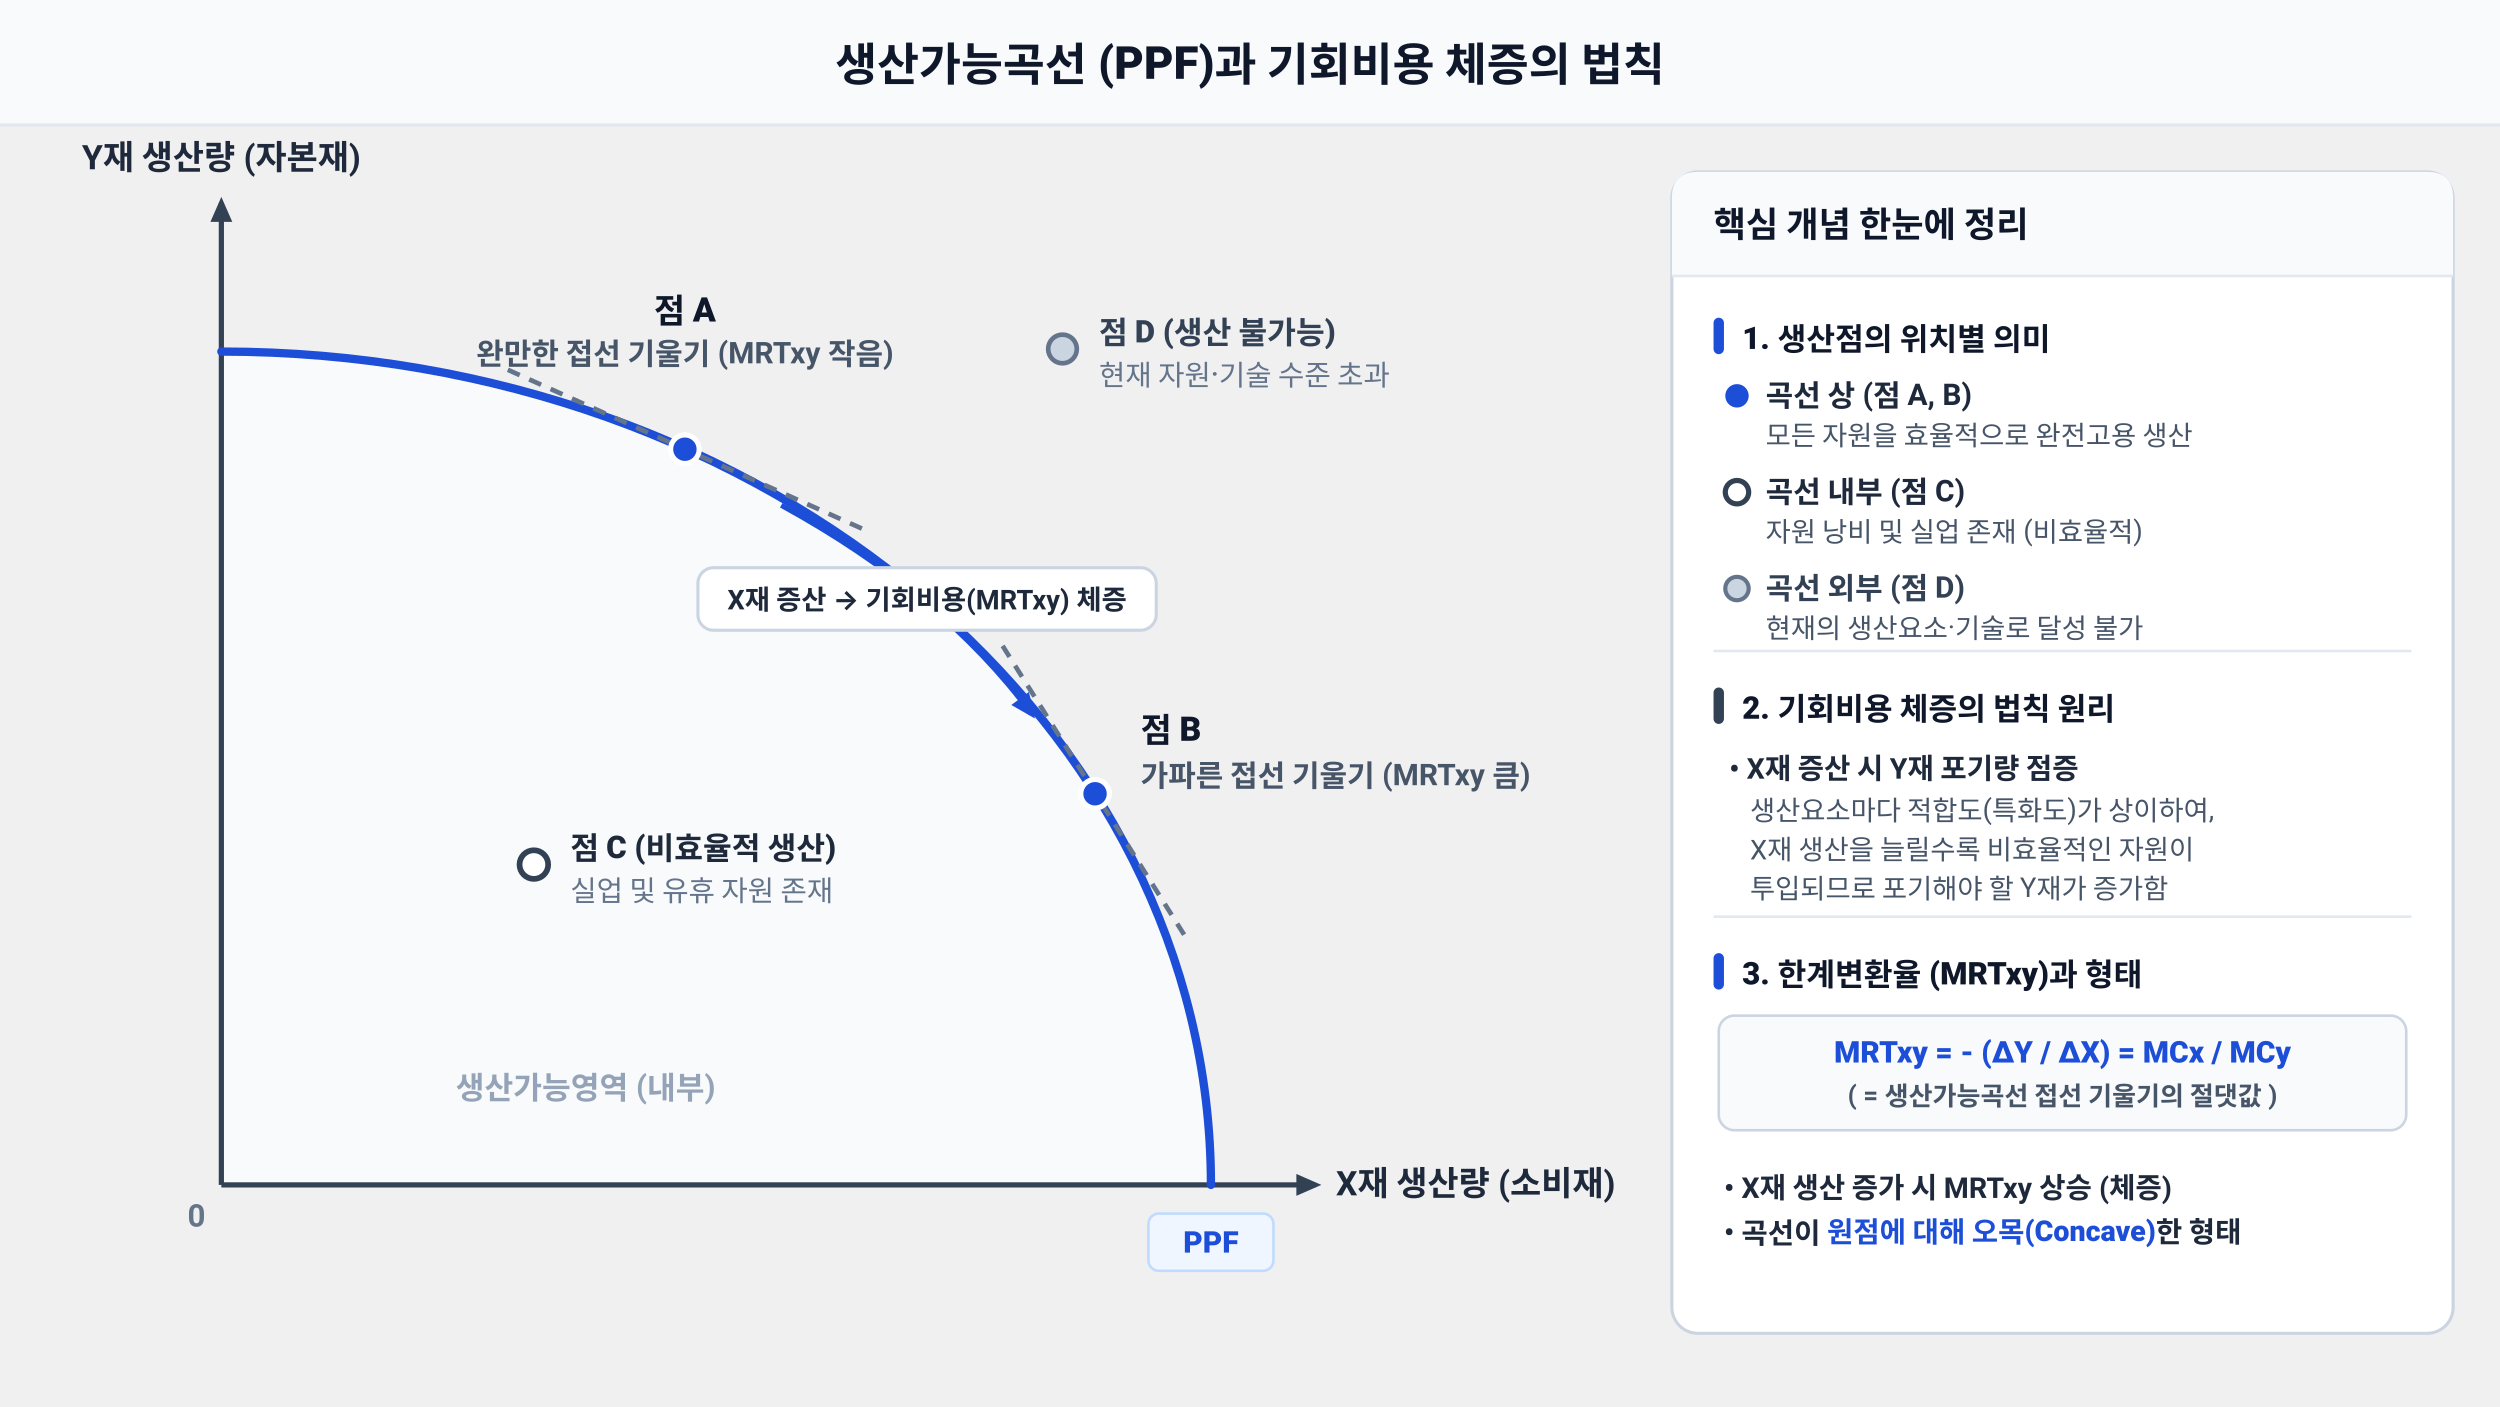
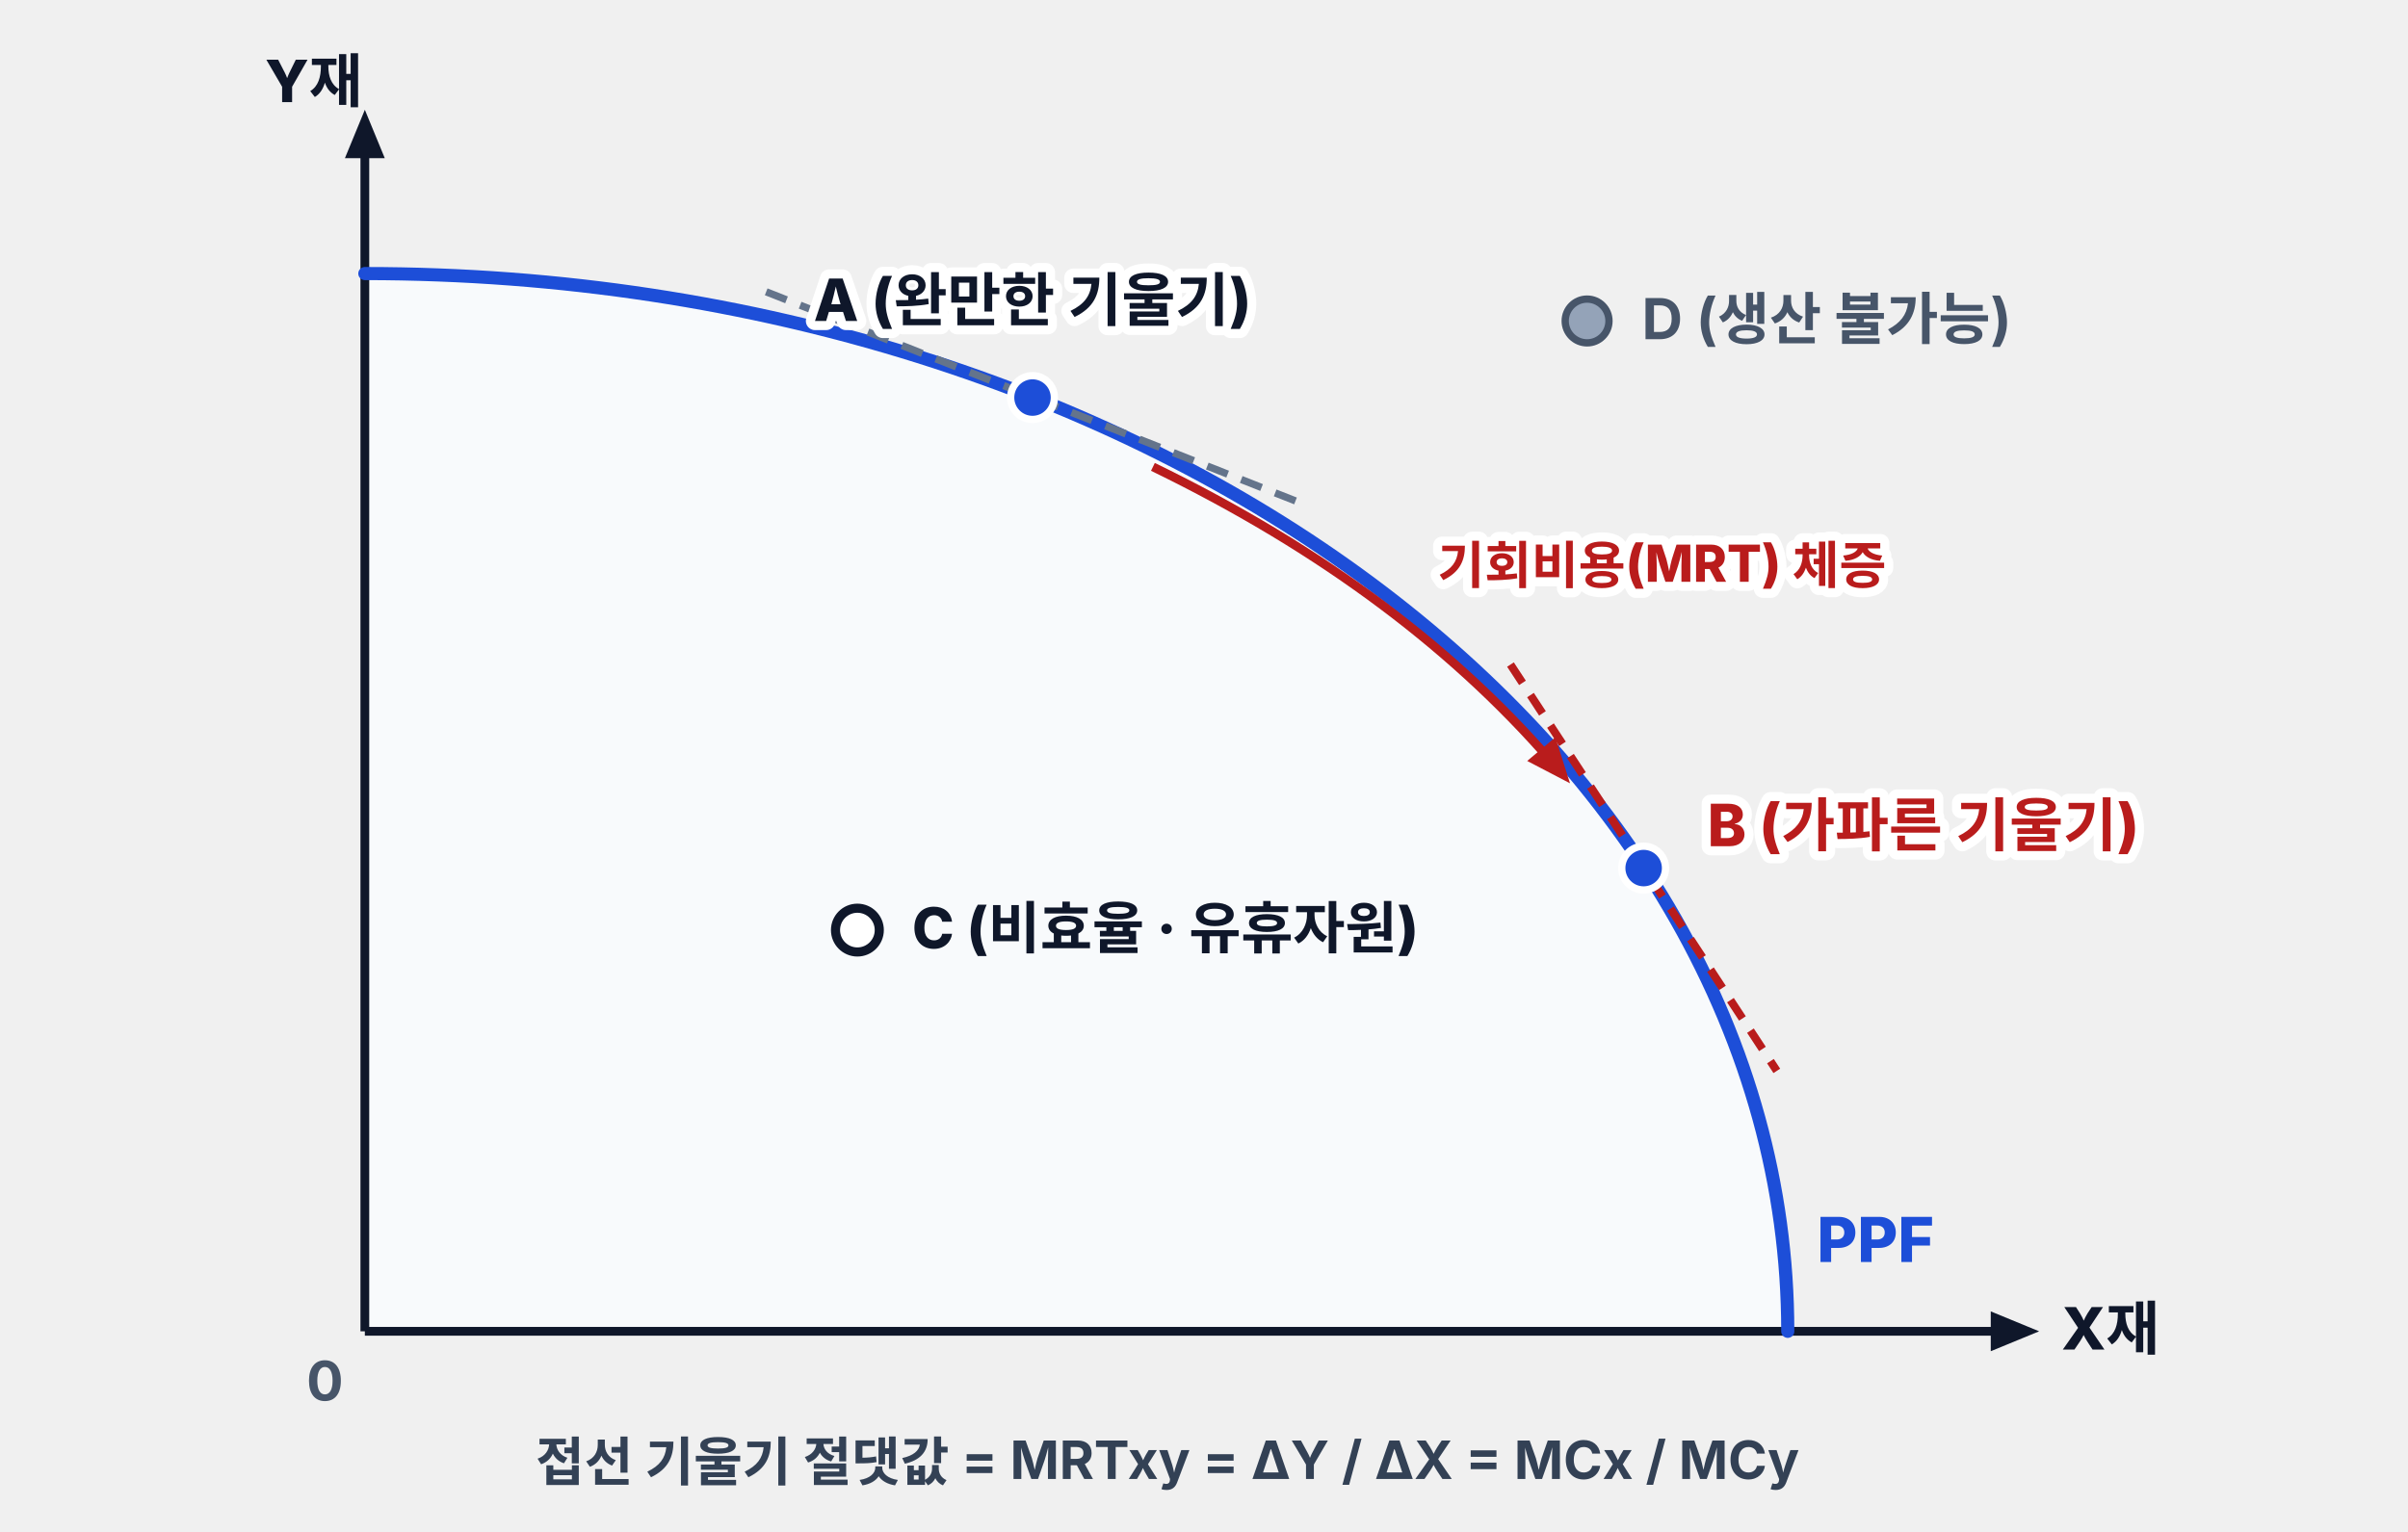
- <svg xmlns="http://www.w3.org/2000/svg" viewBox="0 0 960 540" width="100%" height="100%" style="background:#ffffff; font-family:'Pretendard', -apple-system, BlinkMacSystemFont, 'Segoe UI', Roboto, sans-serif;">
+ <svg xmlns="http://www.w3.org/2000/svg" viewBox="0 0 660 420" width="990" height="630" style="background:#ffffff; font-family:'Pretendard', -apple-system, BlinkMacSystemFont, 'Apple SD Gothic Neo', sans-serif;">
  <defs>
-     <marker id="axis-arr" viewBox="0 0 10 10" refX="6" refY="5" markerWidth="6" markerHeight="6" orient="auto-start-reverse">
-       <path d="M 0 1.5 L 8 5 L 0 8.5 z" fill="#334155" />
+     <style>
+       .halo { paint-order: stroke; stroke: #ffffff; stroke-width: 5px; stroke-linejoin: round; }
+     </style>
+     <marker id="axis-arr" viewBox="0 0 10 10" refX="6" refY="5" markerWidth="6.5" markerHeight="6.5" orient="auto-start-reverse">
+       <path d="M 0 1.5 L 8.5 5 L 0 8.5 z" fill="#0f172a" />
    </marker>
    <marker id="move-arr" viewBox="0 0 10 10" refX="6" refY="5" markerWidth="6" markerHeight="6" orient="auto-start-reverse">
-       <path d="M 0 1.5 L 8 5 L 0 8.5 z" fill="#1d4ed8" />
+       <path d="M 0 1.5 L 8.5 5 L 0 8.5 z" fill="#b91c1c" />
    </marker>
  </defs>
-   <rect x="0" y="0" width="960" height="48" fill="#f8fafc" />
-   <line x1="0" y1="48" x2="960" y2="48" stroke="#e2e8f0" stroke-width="1.2" />
-   <text x="480" y="31" font-size="17.5" font-weight="800" text-anchor="middle" fill="#0f172a">생산가능곡선 (PPF)과 기회비용 체증의 법칙</text>
-   <path d="M 85 135 A 380 320 0 0 1 465 455 L 85 455 Z" fill="#f8fafc" />
-   <text x="175" y="422" font-size="12" font-weight="600" fill="#94a3b8">생산가능영역 (내부)</text>
-   <line x1="85" y1="455" x2="85" y2="78" stroke="#334155" stroke-width="2" marker-end="url(#axis-arr)" />
-   <line x1="85" y1="455" x2="505" y2="455" stroke="#334155" stroke-width="2" marker-end="url(#axis-arr)" />
-   <text x="85" y="65" font-size="13" font-weight="700" fill="#1e293b" text-anchor="middle">Y재 생산량 (자본재)</text>
-   <text x="513" y="459" font-size="13" font-weight="700" fill="#1e293b">X재 생산량 (소비재)</text>
-   <text x="72" y="471" font-size="12" font-weight="600" fill="#64748b">0</text>
-   <path d="M 85 135 A 380 320 0 0 1 465 455" fill="none" stroke="#1d4ed8" stroke-width="3.2" stroke-linecap="round" />
-   <rect x="441" y="466" width="48" height="22" rx="4" fill="#eff6ff" stroke="#bfdbfe" stroke-width="1" />
-   <text x="465" y="481" font-size="11.5" font-weight="800" fill="#1d4ed8" text-anchor="middle">PPF</text>
-   <line x1="195" y1="142" x2="331" y2="203" stroke="#64748b" stroke-width="1.8" stroke-dasharray="5,4" />
-   <circle cx="263" cy="172.5" r="5.5" fill="#1d4ed8" stroke="#ffffff" stroke-width="2" />
-   <text x="263" y="124" font-size="13" font-weight="800" fill="#0f172a" text-anchor="middle">점 A</text>
-   <text x="263" y="140" font-size="11.5" font-weight="600" fill="#475569" text-anchor="middle">완만한 접선 기울기 (MRTxy 작음)</text>
-   <line x1="385" y1="248" x2="456" y2="361" stroke="#64748b" stroke-width="1.8" stroke-dasharray="5,4" />
-   <circle cx="420.5" cy="304.8" r="5.5" fill="#1d4ed8" stroke="#ffffff" stroke-width="2" />
-   <text x="438" y="285" font-size="13" font-weight="800" fill="#0f172a">점 B</text>
-   <text x="438" y="302" font-size="11.5" font-weight="600" fill="#475569">가파른 접선 기울기 (MRTxy 큼)</text>
-   <path d="M 300 194 Q 362 228 396 274" fill="none" stroke="#1d4ed8" stroke-width="2" marker-end="url(#move-arr)" />
-   <g transform="translate(268, 218)">
-     <rect x="0" y="0" width="176" height="24" rx="6" fill="#ffffff" stroke="#cbd5e1" stroke-width="1.2" />
-     <text x="88" y="16" font-size="10.5" font-weight="700" fill="#1e293b" text-anchor="middle">X재 증산 → 기회비용(MRTxy) 체증</text>
-   </g>
-   <circle cx="205" cy="332" r="5.5" fill="#ffffff" stroke="#334155" stroke-width="2.2" />
-   <text x="219" y="330" font-size="12" font-weight="800" fill="#1e293b">점 C (비효율적 생산)</text>
-   <text x="219" y="346" font-size="11" font-weight="500" fill="#64748b">실업 및 유휴 자원 존재</text>
-   <circle cx="408" cy="134" r="5.5" fill="#cbd5e1" stroke="#64748b" stroke-width="1.8" />
-   <text x="422" y="132" font-size="12" font-weight="800" fill="#334155">점 D (생산 불가능)</text>
-   <text x="422" y="148" font-size="11" font-weight="500" fill="#64748b">현재 자원·기술 수준 초과</text>
-   <g transform="translate(642, 66)">
-     <rect x="0" y="0" width="300" height="446" rx="10" fill="#ffffff" stroke="#cbd5e1" stroke-width="1.2" />
-     <path d="M 0 10 Q 0 0 10 0 L 290 0 Q 300 0 300 10 L 300 40 L 0 40 Z" fill="#f8fafc" />
-     <line x1="0" y1="40" x2="300" y2="40" stroke="#e2e8f0" stroke-width="1" />
-     <text x="16" y="25" font-size="13.5" font-weight="800" fill="#0f172a">핵심 개념 한눈에 정리</text>
-     <g transform="translate(16, 56)">
-       <rect x="0" y="0" width="4" height="14" rx="2" fill="#1d4ed8" />
-       <text x="11" y="12" font-size="12" font-weight="800" fill="#0f172a">1. 생산점의 위치별 의미</text>
-       <g transform="translate(4, 25)">
-         <circle cx="5" cy="5" r="4.5" fill="#1d4ed8" />
-         <text x="16" y="9" font-size="11.5" font-weight="700" fill="#1e293b">곡선 상 (점 A, B)</text>
-         <text x="16" y="24" font-size="10.5" fill="#475569">모든 자원을 효율적으로 완전고용 생산</text>
-         <circle cx="5" cy="42" r="4.5" fill="#ffffff" stroke="#334155" stroke-width="2" />
-         <text x="16" y="46" font-size="11.5" font-weight="700" fill="#1e293b">곡선 내부 (점 C)</text>
-         <text x="16" y="61" font-size="10.5" fill="#475569">자원 낭비 및 실업 존재 (비효율적)</text>
-         <circle cx="5" cy="79" r="4.5" fill="#cbd5e1" stroke="#64748b" stroke-width="1.6" />
-         <text x="16" y="83" font-size="11.5" font-weight="700" fill="#334155">곡선 외부 (점 D)</text>
-         <text x="16" y="98" font-size="10.5" fill="#475569">현재의 생산요소·기술로 달성 불가</text>
-       </g>
-     </g>
-     <line x1="16" y1="184" x2="284" y2="184" stroke="#e2e8f0" stroke-width="1" />
-     <g transform="translate(16, 198)">
-       <rect x="0" y="0" width="4" height="14" rx="2" fill="#334155" />
-       <text x="11" y="12" font-size="12" font-weight="800" fill="#0f172a">2. 기회비용 체증의 법칙 원리</text>
-       <g transform="translate(6, 25)">
-         <text x="0" y="10" font-size="11" font-weight="700" fill="#1e293b">• X재 증산 시 Y재 포기량 점증</text>
-         <text x="8" y="26" font-size="10.5" fill="#475569">생산요소마다 적합도(특화도)가 상이하여,</text>
-         <text x="8" y="41" font-size="10.5" fill="#475569">X재 생산을 늘릴수록 비효율적인 자원이</text>
-         <text x="8" y="56" font-size="10.5" fill="#475569">투입되므로 포기해야 할 Y재가 증가함</text>
-       </g>
-     </g>
-     <line x1="16" y1="286" x2="284" y2="286" stroke="#e2e8f0" stroke-width="1" />
-     <g transform="translate(16, 300)">
-       <rect x="0" y="0" width="4" height="14" rx="2" fill="#1d4ed8" />
-       <text x="11" y="12" font-size="12" font-weight="800" fill="#0f172a">3. 한계변환율 (MRTxy)과 형태</text>
-       <rect x="2" y="24" width="264" height="44" rx="6" fill="#f8fafc" stroke="#cbd5e1" stroke-width="1" />
-       <text x="134" y="42" font-size="11.5" font-weight="800" fill="#1d4ed8" text-anchor="middle">MRTxy = - (ΔY / ΔX) = MCx / MCy</text>
-       <text x="134" y="58" font-size="10" font-weight="600" fill="#475569" text-anchor="middle">( = 생산가능곡선 접선 기울기의 절댓값 )</text>
-       <g transform="translate(4, 82)">
-         <text x="0" y="12" font-size="11" font-weight="700" fill="#1e293b">• X재 생산 증가 시 MRTxy 상승 (체증)</text>
-         <text x="0" y="29" font-size="11" font-weight="700" fill="#1e293b">• 곡선이 <tspan fill="#1d4ed8" font-weight="800">원점에 대해 오목(Concave)</tspan>한 형태</text>
-       </g>
-     </g>
-   </g>
+   <path d="M 100 75 A 390 290 0 0 1 490 365 L 100 365 Z" fill="#f8fafc" />
+   <line x1="100" y1="365" x2="100" y2="34" stroke="#0f172a" stroke-width="2.4" marker-end="url(#axis-arr)" />
+   <line x1="100" y1="365" x2="555" y2="365" stroke="#0f172a" stroke-width="2.4" marker-end="url(#axis-arr)" />
+   <text x="86" y="28" font-size="16" font-weight="800" fill="#0f172a" text-anchor="middle">Y재</text>
+   <text x="565" y="370" font-size="16" font-weight="800" fill="#0f172a">X재</text>
+   <text x="84" y="384" font-size="15" font-weight="700" fill="#475569">0</text>
+   <path d="M 100 75 A 390 290 0 0 1 490 365" fill="none" stroke="#1d4ed8" stroke-width="3.6" stroke-linecap="round" />
+   <text x="498" y="346" font-size="17" font-weight="800" fill="#1d4ed8">PPF</text>
+   <line x1="210" y1="80" x2="356" y2="137.7" stroke="#64748b" stroke-width="2" stroke-dasharray="6,4" />
+   <circle cx="283" cy="109" r="6" fill="#1d4ed8" stroke="#ffffff" stroke-width="2" />
+   <text x="283" y="88" font-size="16" font-weight="800" fill="#0f172a" text-anchor="middle" class="halo">A (완만한 기울기)</text>
+   <line x1="414" y1="182.2" x2="487" y2="293.6" stroke="#b91c1c" stroke-width="2.2" stroke-dasharray="6,4" />
+   <circle cx="450.5" cy="238" r="6" fill="#1d4ed8" stroke="#ffffff" stroke-width="2" />
+   <text x="468" y="232" font-size="16" font-weight="800" fill="#b91c1c" class="halo">B (가파른 기울기)</text>
+   <path d="M 316 128 Q 386 162 428 212" fill="none" stroke="#b91c1c" stroke-width="2.4" marker-end="url(#move-arr)" />
+   <text x="394" y="160" font-size="14" font-weight="800" fill="#b91c1c" class="halo">기회비용(MRT) 체증</text>
+   <circle cx="235" cy="255" r="6" fill="#ffffff" stroke="#0f172a" stroke-width="2.5" />
+   <text x="250" y="260" font-size="15.5" font-weight="800" fill="#0f172a">C (비효율 · 유휴자원)</text>
+   <circle cx="435" cy="88" r="6" fill="#94a3b8" stroke="#475569" stroke-width="2" />
+   <text x="450" y="93" font-size="15.5" font-weight="700" fill="#475569">D (생산 불가능)</text>
+   <text x="320" y="406" font-size="14.5" font-weight="700" fill="#334155" text-anchor="middle">
+     접선 기울기 절댓값 = MRTxy = ΔY / ΔX = MCx / MCy
+   </text>
</svg>
